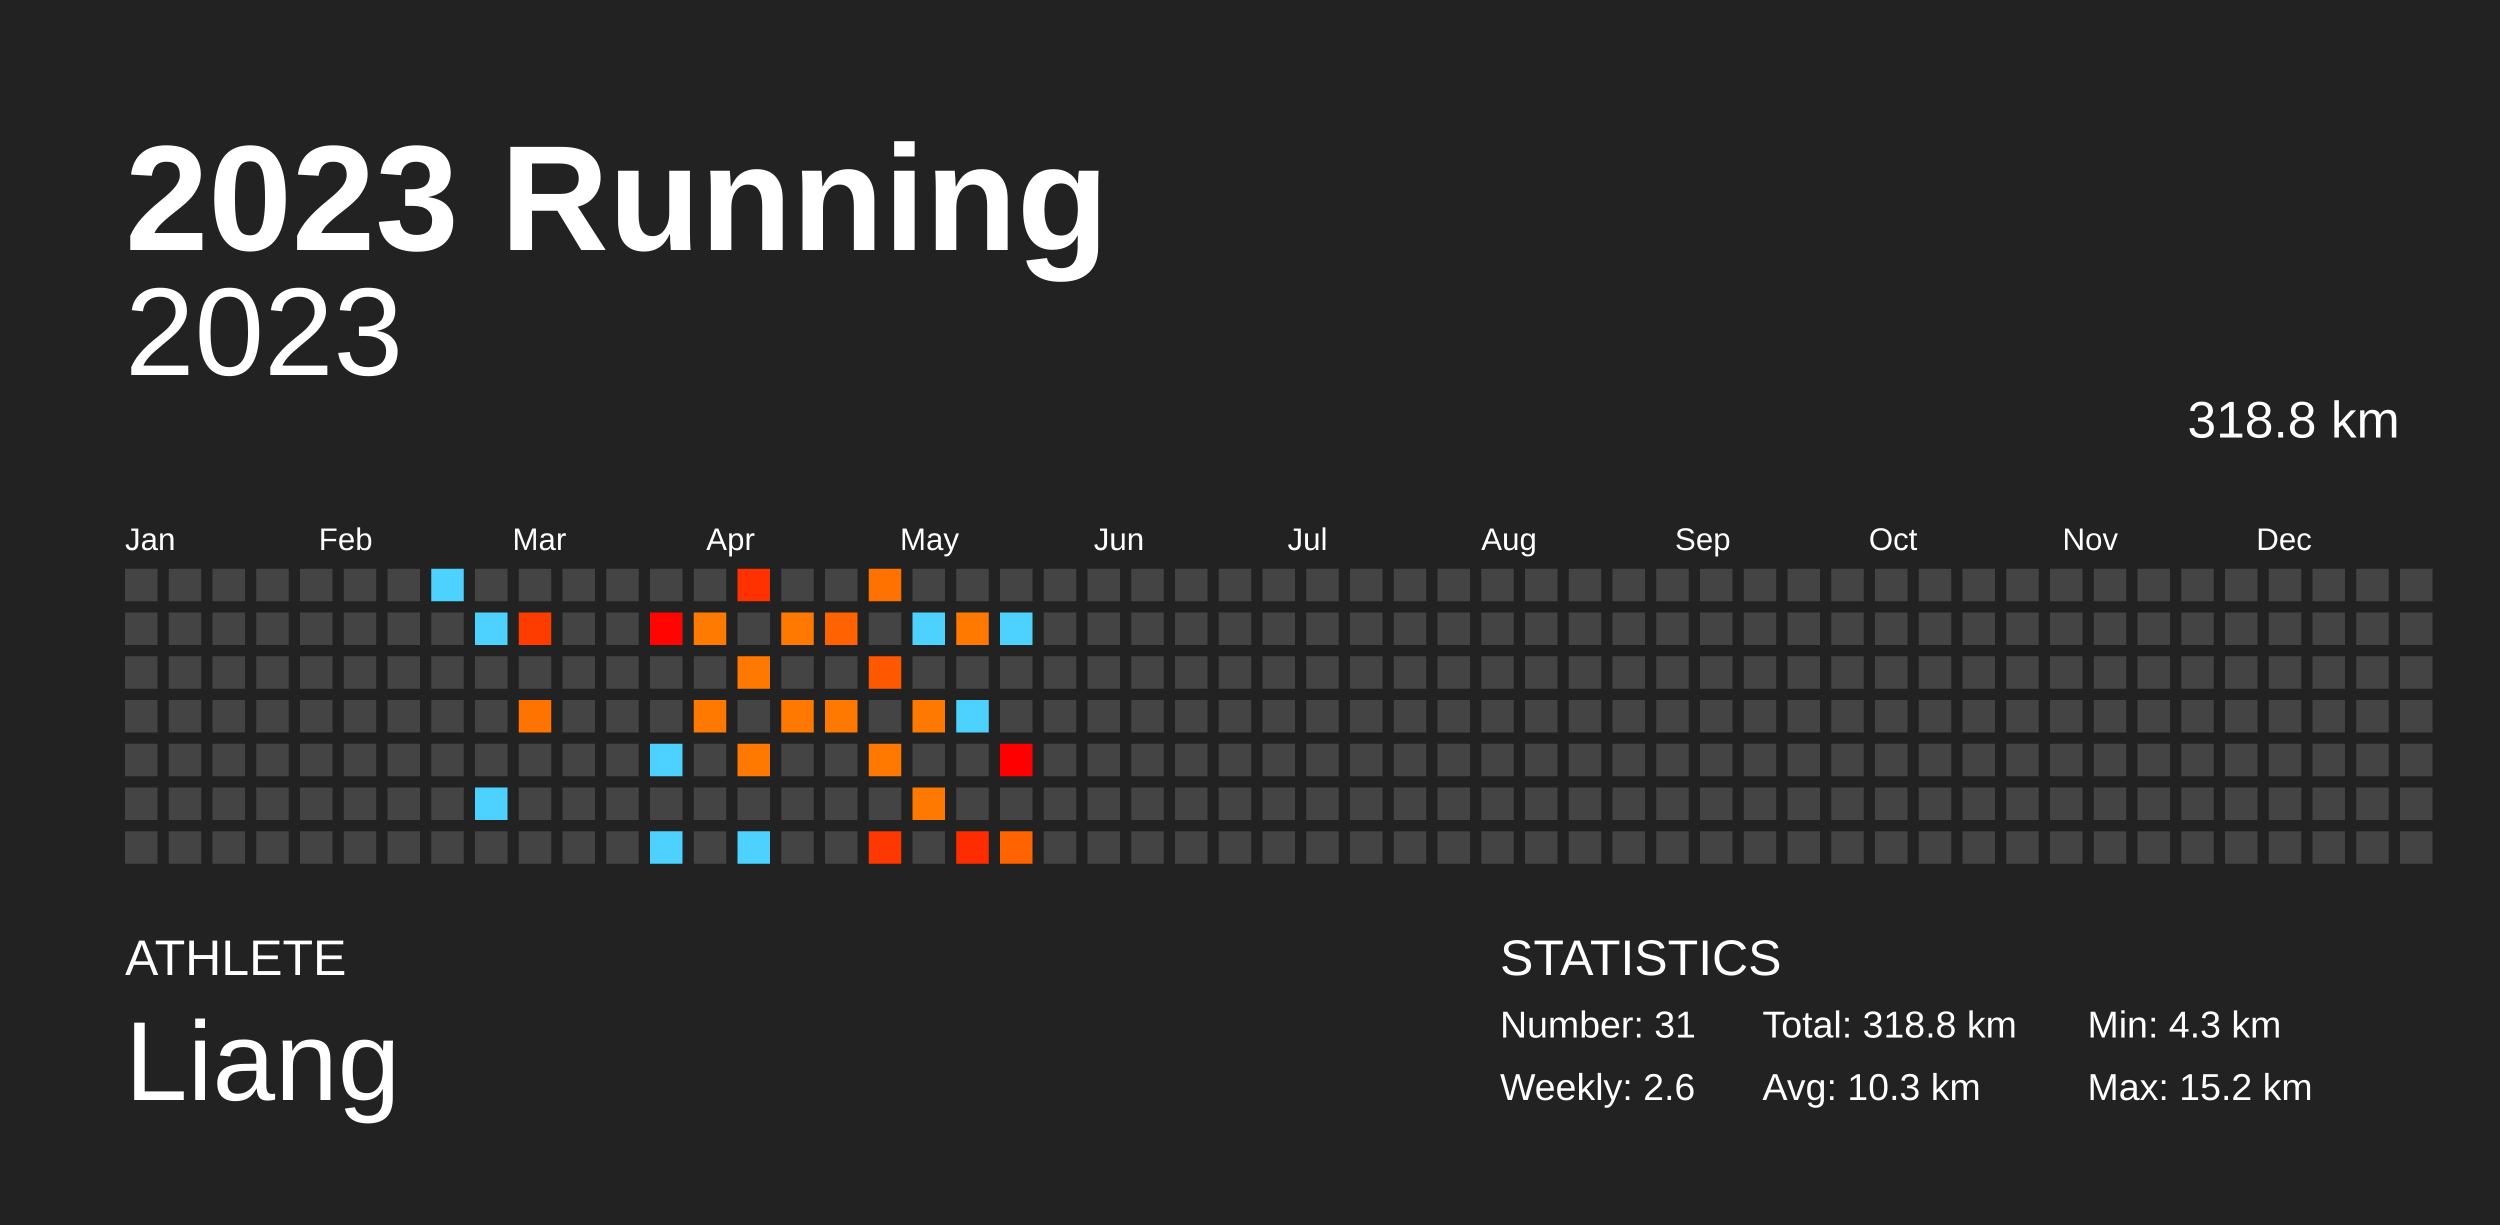
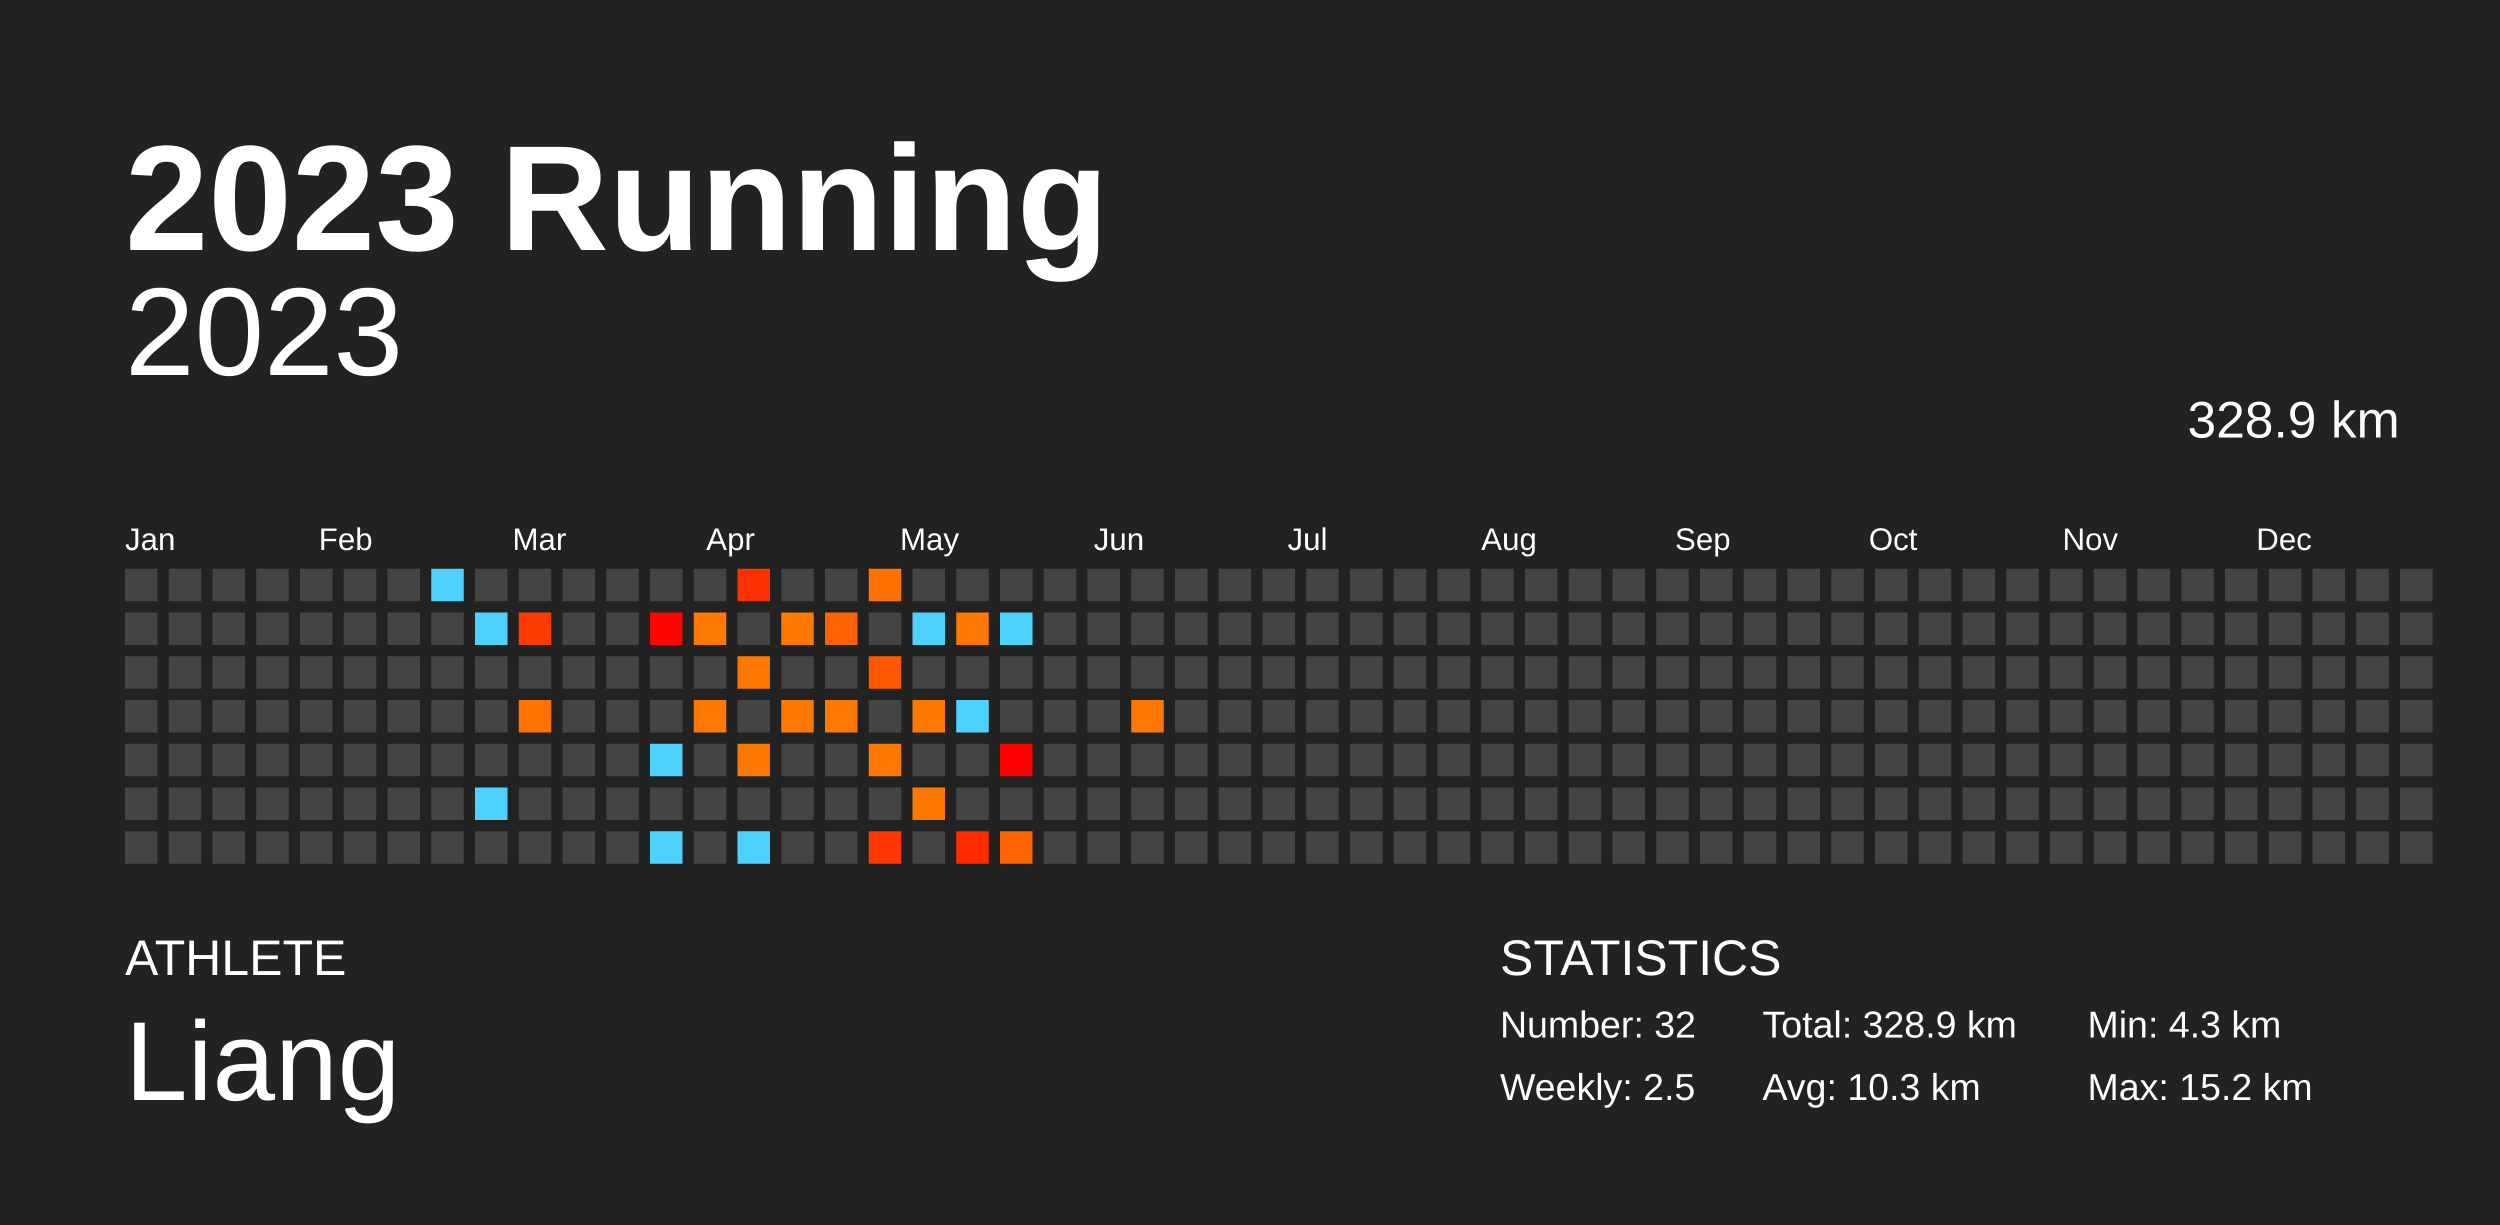
<svg xmlns="http://www.w3.org/2000/svg" baseProfile="full" height="98mm" version="1.1" viewBox="0,0,200,98" width="200mm">
  <defs />
  <rect fill="#222222" height="98" width="200" x="0" y="0" />
  <text fill="#FFFFFF" style="font-size:12px; font-family:Arial; font-weight:bold;" x="10" y="20">2023 Running</text>
  <text fill="#FFFFFF" style="font-size:4px; font-family:Arial" x="10" y="78">ATHLETE</text>
  <text fill="#FFFFFF" style="font-size:9px; font-family:Arial" x="10" y="88">Liang</text>
  <text fill="#FFFFFF" style="font-size:4px; font-family:Arial" x="120" y="78">STATISTICS</text>
-   <text fill="#FFFFFF" style="font-size:3px; font-family:Arial" x="120" y="83">Number: 31</text>
-   <text fill="#FFFFFF" style="font-size:3px; font-family:Arial" x="120" y="88">Weekly: 2.6</text>
-   <text fill="#FFFFFF" style="font-size:3px; font-family:Arial" x="141" y="83">Total: 318.8 km</text>
+   <text fill="#FFFFFF" style="font-size:3px; font-family:Arial" x="120" y="83">Number: 32</text>
+   <text fill="#FFFFFF" style="font-size:3px; font-family:Arial" x="120" y="88">Weekly: 2.5</text>
+   <text fill="#FFFFFF" style="font-size:3px; font-family:Arial" x="141" y="83">Total: 328.9 km</text>
  <text fill="#FFFFFF" style="font-size:3px; font-family:Arial" x="141" y="88">Avg: 10.3 km</text>
  <text fill="#FFFFFF" style="font-size:3px; font-family:Arial" x="167" y="83">Min: 4.3 km</text>
  <text fill="#FFFFFF" style="font-size:3px; font-family:Arial" x="167" y="88">Max: 15.2 km</text>
  <text alignment-baseline="hanging" fill="#FFFFFF" style="font-size:10.0px; font-family:Arial;" x="10" y="30">2023</text>
-   <text alignment-baseline="hanging" fill="#FFFFFF" style="font-size:4.125px; font-family:Arial;" x="175" y="35">318.8 km</text>
+   <text alignment-baseline="hanging" fill="#FFFFFF" style="font-size:4.125px; font-family:Arial;" x="175" y="35">328.9 km</text>
  <text fill="#FFFFFF" style="font-size:2.5px; font-family:Arial" x="10.0" y="44">Jan</text>
  <text fill="#FFFFFF" style="font-size:2.5px; font-family:Arial" x="25.5" y="44">Feb</text>
  <text fill="#FFFFFF" style="font-size:2.5px; font-family:Arial" x="41.0" y="44">Mar</text>
  <text fill="#FFFFFF" style="font-size:2.5px; font-family:Arial" x="56.5" y="44">Apr</text>
  <text fill="#FFFFFF" style="font-size:2.5px; font-family:Arial" x="72.0" y="44">May</text>
  <text fill="#FFFFFF" style="font-size:2.5px; font-family:Arial" x="87.5" y="44">Jun</text>
  <text fill="#FFFFFF" style="font-size:2.5px; font-family:Arial" x="103.0" y="44">Jul</text>
  <text fill="#FFFFFF" style="font-size:2.5px; font-family:Arial" x="118.5" y="44">Aug</text>
  <text fill="#FFFFFF" style="font-size:2.5px; font-family:Arial" x="134.0" y="44">Sep</text>
  <text fill="#FFFFFF" style="font-size:2.5px; font-family:Arial" x="149.5" y="44">Oct</text>
  <text fill="#FFFFFF" style="font-size:2.5px; font-family:Arial" x="165.0" y="44">Nov</text>
  <text fill="#FFFFFF" style="font-size:2.5px; font-family:Arial" x="180.5" y="44">Dec</text>
  <rect fill="#444444" height="2.6" width="2.6" x="10.0" y="45.5" />
  <rect fill="#444444" height="2.6" width="2.6" x="10.0" y="49.0" />
  <rect fill="#444444" height="2.6" width="2.6" x="10.0" y="52.5" />
  <rect fill="#444444" height="2.6" width="2.6" x="10.0" y="56.0" />
  <rect fill="#444444" height="2.6" width="2.6" x="10.0" y="59.5" />
  <rect fill="#444444" height="2.6" width="2.6" x="10.0" y="63.0" />
  <rect fill="#444444" height="2.6" width="2.6" x="10.0" y="66.5" />
  <rect fill="#444444" height="2.6" width="2.6" x="13.5" y="45.5" />
  <rect fill="#444444" height="2.6" width="2.6" x="13.5" y="49.0" />
  <rect fill="#444444" height="2.6" width="2.6" x="13.5" y="52.5" />
  <rect fill="#444444" height="2.6" width="2.6" x="13.5" y="56.0" />
  <rect fill="#444444" height="2.6" width="2.6" x="13.5" y="59.5" />
  <rect fill="#444444" height="2.6" width="2.6" x="13.5" y="63.0" />
  <rect fill="#444444" height="2.6" width="2.6" x="13.5" y="66.5" />
  <rect fill="#444444" height="2.6" width="2.6" x="17.0" y="45.5" />
  <rect fill="#444444" height="2.6" width="2.6" x="17.0" y="49.0" />
  <rect fill="#444444" height="2.6" width="2.6" x="17.0" y="52.5" />
  <rect fill="#444444" height="2.6" width="2.6" x="17.0" y="56.0" />
  <rect fill="#444444" height="2.6" width="2.6" x="17.0" y="59.5" />
  <rect fill="#444444" height="2.6" width="2.6" x="17.0" y="63.0" />
  <rect fill="#444444" height="2.6" width="2.6" x="17.0" y="66.5" />
  <rect fill="#444444" height="2.6" width="2.6" x="20.5" y="45.5" />
  <rect fill="#444444" height="2.6" width="2.6" x="20.5" y="49.0" />
  <rect fill="#444444" height="2.6" width="2.6" x="20.5" y="52.5" />
  <rect fill="#444444" height="2.6" width="2.6" x="20.5" y="56.0" />
  <rect fill="#444444" height="2.6" width="2.6" x="20.5" y="59.5" />
  <rect fill="#444444" height="2.6" width="2.6" x="20.5" y="63.0" />
  <rect fill="#444444" height="2.6" width="2.6" x="20.5" y="66.5" />
  <rect fill="#444444" height="2.6" width="2.6" x="24.0" y="45.5" />
  <rect fill="#444444" height="2.6" width="2.6" x="24.0" y="49.0" />
  <rect fill="#444444" height="2.6" width="2.6" x="24.0" y="52.5" />
  <rect fill="#444444" height="2.6" width="2.6" x="24.0" y="56.0" />
  <rect fill="#444444" height="2.6" width="2.6" x="24.0" y="59.5" />
  <rect fill="#444444" height="2.6" width="2.6" x="24.0" y="63.0" />
  <rect fill="#444444" height="2.6" width="2.6" x="24.0" y="66.5" />
  <rect fill="#444444" height="2.6" width="2.6" x="27.5" y="45.5" />
  <rect fill="#444444" height="2.6" width="2.6" x="27.5" y="49.0" />
  <rect fill="#444444" height="2.6" width="2.6" x="27.5" y="52.5" />
  <rect fill="#444444" height="2.6" width="2.6" x="27.5" y="56.0" />
  <rect fill="#444444" height="2.6" width="2.6" x="27.5" y="59.5" />
  <rect fill="#444444" height="2.6" width="2.6" x="27.5" y="63.0" />
  <rect fill="#444444" height="2.6" width="2.6" x="27.5" y="66.5" />
  <rect fill="#444444" height="2.6" width="2.6" x="31.0" y="45.5" />
  <rect fill="#444444" height="2.6" width="2.6" x="31.0" y="49.0" />
  <rect fill="#444444" height="2.6" width="2.6" x="31.0" y="52.5" />
  <rect fill="#444444" height="2.6" width="2.6" x="31.0" y="56.0" />
  <rect fill="#444444" height="2.6" width="2.6" x="31.0" y="59.5" />
  <rect fill="#444444" height="2.6" width="2.6" x="31.0" y="63.0" />
  <rect fill="#444444" height="2.6" width="2.6" x="31.0" y="66.5" />
  <rect fill="#4dd2ff" height="2.6" width="2.6" x="34.5" y="45.5" />
  <rect fill="#444444" height="2.6" width="2.6" x="34.5" y="49.0" />
  <rect fill="#444444" height="2.6" width="2.6" x="34.5" y="52.5" />
  <rect fill="#444444" height="2.6" width="2.6" x="34.5" y="56.0" />
  <rect fill="#444444" height="2.6" width="2.6" x="34.5" y="59.5" />
  <rect fill="#444444" height="2.6" width="2.6" x="34.5" y="63.0" />
  <rect fill="#444444" height="2.6" width="2.6" x="34.5" y="66.5" />
  <rect fill="#444444" height="2.6" width="2.6" x="38.0" y="45.5" />
  <rect fill="#4dd2ff" height="2.6" width="2.6" x="38.0" y="49.0" />
  <rect fill="#444444" height="2.6" width="2.6" x="38.0" y="52.5" />
  <rect fill="#444444" height="2.6" width="2.6" x="38.0" y="56.0" />
  <rect fill="#444444" height="2.6" width="2.6" x="38.0" y="59.5" />
  <rect fill="#4dd2ff" height="2.6" width="2.6" x="38.0" y="63.0" />
  <rect fill="#444444" height="2.6" width="2.6" x="38.0" y="66.5" />
  <rect fill="#444444" height="2.6" width="2.6" x="41.5" y="45.5" />
  <rect fill="#ff3c00" height="2.6" width="2.6" x="41.5" y="49.0" />
  <rect fill="#444444" height="2.6" width="2.6" x="41.5" y="52.5" />
  <rect fill="#ff7300" height="2.6" width="2.6" x="41.5" y="56.0" />
  <rect fill="#444444" height="2.6" width="2.6" x="41.5" y="59.5" />
  <rect fill="#444444" height="2.6" width="2.6" x="41.5" y="63.0" />
  <rect fill="#444444" height="2.6" width="2.6" x="41.5" y="66.5" />
  <rect fill="#444444" height="2.6" width="2.6" x="45.0" y="45.5" />
  <rect fill="#444444" height="2.6" width="2.6" x="45.0" y="49.0" />
  <rect fill="#444444" height="2.6" width="2.6" x="45.0" y="52.5" />
  <rect fill="#444444" height="2.6" width="2.6" x="45.0" y="56.0" />
  <rect fill="#444444" height="2.6" width="2.6" x="45.0" y="59.5" />
  <rect fill="#444444" height="2.6" width="2.6" x="45.0" y="63.0" />
  <rect fill="#444444" height="2.6" width="2.6" x="45.0" y="66.5" />
  <rect fill="#444444" height="2.6" width="2.6" x="48.5" y="45.5" />
  <rect fill="#444444" height="2.6" width="2.6" x="48.5" y="49.0" />
  <rect fill="#444444" height="2.6" width="2.6" x="48.5" y="52.5" />
  <rect fill="#444444" height="2.6" width="2.6" x="48.5" y="56.0" />
  <rect fill="#444444" height="2.6" width="2.6" x="48.5" y="59.5" />
  <rect fill="#444444" height="2.6" width="2.6" x="48.5" y="63.0" />
  <rect fill="#444444" height="2.6" width="2.6" x="48.5" y="66.5" />
  <rect fill="#444444" height="2.6" width="2.6" x="52.0" y="45.5" />
  <rect fill="#ff0400" height="2.6" width="2.6" x="52.0" y="49.0" />
  <rect fill="#444444" height="2.6" width="2.6" x="52.0" y="52.5" />
  <rect fill="#444444" height="2.6" width="2.6" x="52.0" y="56.0" />
  <rect fill="#4dd2ff" height="2.6" width="2.6" x="52.0" y="59.5" />
  <rect fill="#444444" height="2.6" width="2.6" x="52.0" y="63.0" />
  <rect fill="#4dd2ff" height="2.6" width="2.6" x="52.0" y="66.5" />
  <rect fill="#444444" height="2.6" width="2.6" x="55.5" y="45.5" />
  <rect fill="#ff7a00" height="2.6" width="2.6" x="55.5" y="49.0" />
  <rect fill="#444444" height="2.6" width="2.6" x="55.5" y="52.5" />
  <rect fill="#ff7900" height="2.6" width="2.6" x="55.5" y="56.0" />
  <rect fill="#444444" height="2.6" width="2.6" x="55.5" y="59.5" />
  <rect fill="#444444" height="2.6" width="2.6" x="55.5" y="63.0" />
  <rect fill="#444444" height="2.6" width="2.6" x="55.5" y="66.5" />
  <rect fill="#ff3100" height="2.6" width="2.6" x="59.0" y="45.5" />
  <rect fill="#444444" height="2.6" width="2.6" x="59.0" y="49.0" />
  <rect fill="#ff7900" height="2.6" width="2.6" x="59.0" y="52.5" />
  <rect fill="#444444" height="2.6" width="2.6" x="59.0" y="56.0" />
  <rect fill="#ff7900" height="2.6" width="2.6" x="59.0" y="59.5" />
  <rect fill="#444444" height="2.6" width="2.6" x="59.0" y="63.0" />
  <rect fill="#4dd2ff" height="2.6" width="2.6" x="59.0" y="66.5" />
  <rect fill="#444444" height="2.6" width="2.6" x="62.5" y="45.5" />
  <rect fill="#ff7900" height="2.6" width="2.6" x="62.5" y="49.0" />
  <rect fill="#444444" height="2.6" width="2.6" x="62.5" y="52.5" />
  <rect fill="#ff7800" height="2.6" width="2.6" x="62.5" y="56.0" />
  <rect fill="#444444" height="2.6" width="2.6" x="62.5" y="59.5" />
  <rect fill="#444444" height="2.6" width="2.6" x="62.5" y="63.0" />
  <rect fill="#444444" height="2.6" width="2.6" x="62.5" y="66.5" />
  <rect fill="#444444" height="2.6" width="2.6" x="66.0" y="45.5" />
  <rect fill="#ff6200" height="2.6" width="2.6" x="66.0" y="49.0" />
  <rect fill="#444444" height="2.6" width="2.6" x="66.0" y="52.5" />
  <rect fill="#ff7900" height="2.6" width="2.6" x="66.0" y="56.0" />
  <rect fill="#444444" height="2.6" width="2.6" x="66.0" y="59.5" />
  <rect fill="#444444" height="2.6" width="2.6" x="66.0" y="63.0" />
  <rect fill="#444444" height="2.6" width="2.6" x="66.0" y="66.5" />
  <rect fill="#ff7200" height="2.6" width="2.6" x="69.5" y="45.5" />
  <rect fill="#444444" height="2.6" width="2.6" x="69.5" y="49.0" />
  <rect fill="#ff5800" height="2.6" width="2.6" x="69.5" y="52.5" />
  <rect fill="#444444" height="2.6" width="2.6" x="69.5" y="56.0" />
  <rect fill="#ff7800" height="2.6" width="2.6" x="69.5" y="59.5" />
  <rect fill="#444444" height="2.6" width="2.6" x="69.5" y="63.0" />
  <rect fill="#ff3700" height="2.6" width="2.6" x="69.5" y="66.5" />
  <rect fill="#444444" height="2.6" width="2.6" x="73.0" y="45.5" />
  <rect fill="#4dd2ff" height="2.6" width="2.6" x="73.0" y="49.0" />
  <rect fill="#444444" height="2.6" width="2.6" x="73.0" y="52.5" />
  <rect fill="#ff7900" height="2.6" width="2.6" x="73.0" y="56.0" />
  <rect fill="#444444" height="2.6" width="2.6" x="73.0" y="59.5" />
  <rect fill="#ff7900" height="2.6" width="2.6" x="73.0" y="63.0" />
  <rect fill="#444444" height="2.6" width="2.6" x="73.0" y="66.5" />
  <rect fill="#444444" height="2.6" width="2.6" x="76.5" y="45.5" />
  <rect fill="#ff7800" height="2.6" width="2.6" x="76.5" y="49.0" />
  <rect fill="#444444" height="2.6" width="2.6" x="76.5" y="52.5" />
  <rect fill="#4dd2ff" height="2.6" width="2.6" x="76.5" y="56.0" />
  <rect fill="#444444" height="2.6" width="2.6" x="76.5" y="59.5" />
  <rect fill="#444444" height="2.6" width="2.6" x="76.5" y="63.0" />
  <rect fill="#ff2c00" height="2.6" width="2.6" x="76.5" y="66.5" />
  <rect fill="#444444" height="2.6" width="2.6" x="80.0" y="45.5" />
  <rect fill="#4dd2ff" height="2.6" width="2.6" x="80.0" y="49.0" />
  <rect fill="#444444" height="2.6" width="2.6" x="80.0" y="52.5" />
  <rect fill="#444444" height="2.6" width="2.6" x="80.0" y="56.0" />
  <rect fill="#ff0000" height="2.6" width="2.6" x="80.0" y="59.5" />
  <rect fill="#444444" height="2.6" width="2.6" x="80.0" y="63.0" />
  <rect fill="#ff6400" height="2.6" width="2.6" x="80.0" y="66.5" />
  <rect fill="#444444" height="2.6" width="2.6" x="83.5" y="45.5" />
  <rect fill="#444444" height="2.6" width="2.6" x="83.5" y="49.0" />
  <rect fill="#444444" height="2.6" width="2.6" x="83.5" y="52.5" />
  <rect fill="#444444" height="2.6" width="2.6" x="83.5" y="56.0" />
  <rect fill="#444444" height="2.6" width="2.6" x="83.5" y="59.5" />
  <rect fill="#444444" height="2.6" width="2.6" x="83.5" y="63.0" />
  <rect fill="#444444" height="2.6" width="2.6" x="83.5" y="66.5" />
  <rect fill="#444444" height="2.6" width="2.6" x="87.0" y="45.5" />
  <rect fill="#444444" height="2.6" width="2.6" x="87.0" y="49.0" />
  <rect fill="#444444" height="2.6" width="2.6" x="87.0" y="52.5" />
  <rect fill="#444444" height="2.6" width="2.6" x="87.0" y="56.0" />
  <rect fill="#444444" height="2.6" width="2.6" x="87.0" y="59.5" />
  <rect fill="#444444" height="2.6" width="2.6" x="87.0" y="63.0" />
  <rect fill="#444444" height="2.6" width="2.6" x="87.0" y="66.5" />
  <rect fill="#444444" height="2.6" width="2.6" x="90.5" y="45.5" />
  <rect fill="#444444" height="2.6" width="2.6" x="90.5" y="49.0" />
  <rect fill="#444444" height="2.6" width="2.6" x="90.5" y="52.5" />
-   <rect fill="#444444" height="2.6" width="2.6" x="90.5" y="56.0" />
+   <rect fill="#ff7700" height="2.6" width="2.6" x="90.5" y="56.0" />
  <rect fill="#444444" height="2.6" width="2.6" x="90.5" y="59.5" />
  <rect fill="#444444" height="2.6" width="2.6" x="90.5" y="63.0" />
  <rect fill="#444444" height="2.6" width="2.6" x="90.5" y="66.5" />
  <rect fill="#444444" height="2.6" width="2.6" x="94.0" y="45.5" />
  <rect fill="#444444" height="2.6" width="2.6" x="94.0" y="49.0" />
  <rect fill="#444444" height="2.6" width="2.6" x="94.0" y="52.5" />
  <rect fill="#444444" height="2.6" width="2.6" x="94.0" y="56.0" />
  <rect fill="#444444" height="2.6" width="2.6" x="94.0" y="59.5" />
  <rect fill="#444444" height="2.6" width="2.6" x="94.0" y="63.0" />
  <rect fill="#444444" height="2.6" width="2.6" x="94.0" y="66.5" />
  <rect fill="#444444" height="2.6" width="2.6" x="97.5" y="45.5" />
  <rect fill="#444444" height="2.6" width="2.6" x="97.5" y="49.0" />
  <rect fill="#444444" height="2.6" width="2.6" x="97.5" y="52.5" />
  <rect fill="#444444" height="2.6" width="2.6" x="97.5" y="56.0" />
  <rect fill="#444444" height="2.6" width="2.6" x="97.5" y="59.5" />
  <rect fill="#444444" height="2.6" width="2.6" x="97.5" y="63.0" />
  <rect fill="#444444" height="2.6" width="2.6" x="97.5" y="66.5" />
  <rect fill="#444444" height="2.6" width="2.6" x="101.0" y="45.5" />
  <rect fill="#444444" height="2.6" width="2.6" x="101.0" y="49.0" />
  <rect fill="#444444" height="2.6" width="2.6" x="101.0" y="52.5" />
  <rect fill="#444444" height="2.6" width="2.6" x="101.0" y="56.0" />
  <rect fill="#444444" height="2.6" width="2.6" x="101.0" y="59.5" />
  <rect fill="#444444" height="2.6" width="2.6" x="101.0" y="63.0" />
  <rect fill="#444444" height="2.6" width="2.6" x="101.0" y="66.5" />
  <rect fill="#444444" height="2.6" width="2.6" x="104.5" y="45.5" />
  <rect fill="#444444" height="2.6" width="2.6" x="104.5" y="49.0" />
  <rect fill="#444444" height="2.6" width="2.6" x="104.5" y="52.5" />
  <rect fill="#444444" height="2.6" width="2.6" x="104.5" y="56.0" />
  <rect fill="#444444" height="2.6" width="2.6" x="104.5" y="59.5" />
  <rect fill="#444444" height="2.6" width="2.6" x="104.5" y="63.0" />
  <rect fill="#444444" height="2.6" width="2.6" x="104.5" y="66.5" />
  <rect fill="#444444" height="2.6" width="2.6" x="108.0" y="45.5" />
  <rect fill="#444444" height="2.6" width="2.6" x="108.0" y="49.0" />
  <rect fill="#444444" height="2.6" width="2.6" x="108.0" y="52.5" />
  <rect fill="#444444" height="2.6" width="2.6" x="108.0" y="56.0" />
  <rect fill="#444444" height="2.6" width="2.6" x="108.0" y="59.5" />
  <rect fill="#444444" height="2.6" width="2.6" x="108.0" y="63.0" />
  <rect fill="#444444" height="2.6" width="2.6" x="108.0" y="66.5" />
  <rect fill="#444444" height="2.6" width="2.6" x="111.5" y="45.5" />
  <rect fill="#444444" height="2.6" width="2.6" x="111.5" y="49.0" />
  <rect fill="#444444" height="2.6" width="2.6" x="111.5" y="52.5" />
  <rect fill="#444444" height="2.6" width="2.6" x="111.5" y="56.0" />
  <rect fill="#444444" height="2.6" width="2.6" x="111.5" y="59.5" />
  <rect fill="#444444" height="2.6" width="2.6" x="111.5" y="63.0" />
  <rect fill="#444444" height="2.6" width="2.6" x="111.5" y="66.5" />
  <rect fill="#444444" height="2.6" width="2.6" x="115.0" y="45.5" />
  <rect fill="#444444" height="2.6" width="2.6" x="115.0" y="49.0" />
  <rect fill="#444444" height="2.6" width="2.6" x="115.0" y="52.5" />
  <rect fill="#444444" height="2.6" width="2.6" x="115.0" y="56.0" />
  <rect fill="#444444" height="2.6" width="2.6" x="115.0" y="59.5" />
  <rect fill="#444444" height="2.6" width="2.6" x="115.0" y="63.0" />
  <rect fill="#444444" height="2.6" width="2.6" x="115.0" y="66.5" />
  <rect fill="#444444" height="2.6" width="2.6" x="118.5" y="45.5" />
  <rect fill="#444444" height="2.6" width="2.6" x="118.5" y="49.0" />
  <rect fill="#444444" height="2.6" width="2.6" x="118.5" y="52.5" />
  <rect fill="#444444" height="2.6" width="2.6" x="118.5" y="56.0" />
  <rect fill="#444444" height="2.6" width="2.6" x="118.5" y="59.5" />
  <rect fill="#444444" height="2.6" width="2.6" x="118.5" y="63.0" />
  <rect fill="#444444" height="2.6" width="2.6" x="118.5" y="66.5" />
  <rect fill="#444444" height="2.6" width="2.6" x="122.0" y="45.5" />
  <rect fill="#444444" height="2.6" width="2.6" x="122.0" y="49.0" />
  <rect fill="#444444" height="2.6" width="2.6" x="122.0" y="52.5" />
  <rect fill="#444444" height="2.6" width="2.6" x="122.0" y="56.0" />
  <rect fill="#444444" height="2.6" width="2.6" x="122.0" y="59.5" />
  <rect fill="#444444" height="2.6" width="2.6" x="122.0" y="63.0" />
  <rect fill="#444444" height="2.6" width="2.6" x="122.0" y="66.5" />
  <rect fill="#444444" height="2.6" width="2.6" x="125.5" y="45.5" />
  <rect fill="#444444" height="2.6" width="2.6" x="125.5" y="49.0" />
  <rect fill="#444444" height="2.6" width="2.6" x="125.5" y="52.5" />
  <rect fill="#444444" height="2.6" width="2.6" x="125.5" y="56.0" />
  <rect fill="#444444" height="2.6" width="2.6" x="125.5" y="59.5" />
  <rect fill="#444444" height="2.6" width="2.6" x="125.5" y="63.0" />
  <rect fill="#444444" height="2.6" width="2.6" x="125.5" y="66.5" />
  <rect fill="#444444" height="2.6" width="2.6" x="129.0" y="45.5" />
  <rect fill="#444444" height="2.6" width="2.6" x="129.0" y="49.0" />
  <rect fill="#444444" height="2.6" width="2.6" x="129.0" y="52.5" />
  <rect fill="#444444" height="2.6" width="2.6" x="129.0" y="56.0" />
  <rect fill="#444444" height="2.6" width="2.6" x="129.0" y="59.5" />
  <rect fill="#444444" height="2.6" width="2.6" x="129.0" y="63.0" />
  <rect fill="#444444" height="2.6" width="2.6" x="129.0" y="66.5" />
  <rect fill="#444444" height="2.6" width="2.6" x="132.5" y="45.5" />
  <rect fill="#444444" height="2.6" width="2.6" x="132.5" y="49.0" />
  <rect fill="#444444" height="2.6" width="2.6" x="132.5" y="52.5" />
  <rect fill="#444444" height="2.6" width="2.6" x="132.5" y="56.0" />
  <rect fill="#444444" height="2.6" width="2.6" x="132.5" y="59.5" />
  <rect fill="#444444" height="2.6" width="2.6" x="132.5" y="63.0" />
  <rect fill="#444444" height="2.6" width="2.6" x="132.5" y="66.5" />
  <rect fill="#444444" height="2.6" width="2.6" x="136.0" y="45.5" />
  <rect fill="#444444" height="2.6" width="2.6" x="136.0" y="49.0" />
  <rect fill="#444444" height="2.6" width="2.6" x="136.0" y="52.5" />
  <rect fill="#444444" height="2.6" width="2.6" x="136.0" y="56.0" />
  <rect fill="#444444" height="2.6" width="2.6" x="136.0" y="59.5" />
  <rect fill="#444444" height="2.6" width="2.6" x="136.0" y="63.0" />
  <rect fill="#444444" height="2.6" width="2.6" x="136.0" y="66.5" />
  <rect fill="#444444" height="2.6" width="2.6" x="139.5" y="45.5" />
  <rect fill="#444444" height="2.6" width="2.6" x="139.5" y="49.0" />
  <rect fill="#444444" height="2.6" width="2.6" x="139.5" y="52.5" />
  <rect fill="#444444" height="2.6" width="2.6" x="139.5" y="56.0" />
  <rect fill="#444444" height="2.6" width="2.6" x="139.5" y="59.5" />
  <rect fill="#444444" height="2.6" width="2.6" x="139.5" y="63.0" />
  <rect fill="#444444" height="2.6" width="2.6" x="139.5" y="66.5" />
  <rect fill="#444444" height="2.6" width="2.6" x="143.0" y="45.5" />
  <rect fill="#444444" height="2.6" width="2.6" x="143.0" y="49.0" />
  <rect fill="#444444" height="2.6" width="2.6" x="143.0" y="52.5" />
  <rect fill="#444444" height="2.6" width="2.6" x="143.0" y="56.0" />
  <rect fill="#444444" height="2.6" width="2.6" x="143.0" y="59.5" />
  <rect fill="#444444" height="2.6" width="2.6" x="143.0" y="63.0" />
  <rect fill="#444444" height="2.6" width="2.6" x="143.0" y="66.5" />
  <rect fill="#444444" height="2.6" width="2.6" x="146.5" y="45.5" />
  <rect fill="#444444" height="2.6" width="2.6" x="146.5" y="49.0" />
  <rect fill="#444444" height="2.6" width="2.6" x="146.5" y="52.5" />
  <rect fill="#444444" height="2.6" width="2.6" x="146.5" y="56.0" />
  <rect fill="#444444" height="2.6" width="2.6" x="146.5" y="59.5" />
  <rect fill="#444444" height="2.6" width="2.6" x="146.5" y="63.0" />
  <rect fill="#444444" height="2.6" width="2.6" x="146.5" y="66.5" />
  <rect fill="#444444" height="2.6" width="2.6" x="150.0" y="45.5" />
  <rect fill="#444444" height="2.6" width="2.6" x="150.0" y="49.0" />
  <rect fill="#444444" height="2.6" width="2.6" x="150.0" y="52.5" />
  <rect fill="#444444" height="2.6" width="2.6" x="150.0" y="56.0" />
  <rect fill="#444444" height="2.6" width="2.6" x="150.0" y="59.5" />
  <rect fill="#444444" height="2.6" width="2.6" x="150.0" y="63.0" />
  <rect fill="#444444" height="2.6" width="2.6" x="150.0" y="66.5" />
  <rect fill="#444444" height="2.6" width="2.6" x="153.5" y="45.5" />
  <rect fill="#444444" height="2.6" width="2.6" x="153.5" y="49.0" />
  <rect fill="#444444" height="2.6" width="2.6" x="153.5" y="52.5" />
  <rect fill="#444444" height="2.6" width="2.6" x="153.5" y="56.0" />
  <rect fill="#444444" height="2.6" width="2.6" x="153.5" y="59.5" />
  <rect fill="#444444" height="2.6" width="2.6" x="153.5" y="63.0" />
  <rect fill="#444444" height="2.6" width="2.6" x="153.5" y="66.5" />
  <rect fill="#444444" height="2.6" width="2.6" x="157.0" y="45.5" />
  <rect fill="#444444" height="2.6" width="2.6" x="157.0" y="49.0" />
  <rect fill="#444444" height="2.6" width="2.6" x="157.0" y="52.5" />
  <rect fill="#444444" height="2.6" width="2.6" x="157.0" y="56.0" />
  <rect fill="#444444" height="2.6" width="2.6" x="157.0" y="59.5" />
  <rect fill="#444444" height="2.6" width="2.6" x="157.0" y="63.0" />
  <rect fill="#444444" height="2.6" width="2.6" x="157.0" y="66.5" />
  <rect fill="#444444" height="2.6" width="2.6" x="160.5" y="45.5" />
  <rect fill="#444444" height="2.6" width="2.6" x="160.5" y="49.0" />
  <rect fill="#444444" height="2.6" width="2.6" x="160.5" y="52.5" />
  <rect fill="#444444" height="2.6" width="2.6" x="160.5" y="56.0" />
  <rect fill="#444444" height="2.6" width="2.6" x="160.5" y="59.5" />
  <rect fill="#444444" height="2.6" width="2.6" x="160.5" y="63.0" />
  <rect fill="#444444" height="2.6" width="2.6" x="160.5" y="66.5" />
  <rect fill="#444444" height="2.6" width="2.6" x="164.0" y="45.5" />
  <rect fill="#444444" height="2.6" width="2.6" x="164.0" y="49.0" />
  <rect fill="#444444" height="2.6" width="2.6" x="164.0" y="52.5" />
  <rect fill="#444444" height="2.6" width="2.6" x="164.0" y="56.0" />
  <rect fill="#444444" height="2.6" width="2.6" x="164.0" y="59.5" />
  <rect fill="#444444" height="2.6" width="2.6" x="164.0" y="63.0" />
  <rect fill="#444444" height="2.6" width="2.6" x="164.0" y="66.5" />
  <rect fill="#444444" height="2.6" width="2.6" x="167.5" y="45.5" />
  <rect fill="#444444" height="2.6" width="2.6" x="167.5" y="49.0" />
  <rect fill="#444444" height="2.6" width="2.6" x="167.5" y="52.5" />
  <rect fill="#444444" height="2.6" width="2.6" x="167.5" y="56.0" />
  <rect fill="#444444" height="2.6" width="2.6" x="167.5" y="59.5" />
  <rect fill="#444444" height="2.6" width="2.6" x="167.5" y="63.0" />
  <rect fill="#444444" height="2.6" width="2.6" x="167.5" y="66.5" />
  <rect fill="#444444" height="2.6" width="2.6" x="171.0" y="45.5" />
  <rect fill="#444444" height="2.6" width="2.6" x="171.0" y="49.0" />
  <rect fill="#444444" height="2.6" width="2.6" x="171.0" y="52.5" />
  <rect fill="#444444" height="2.6" width="2.6" x="171.0" y="56.0" />
  <rect fill="#444444" height="2.6" width="2.6" x="171.0" y="59.5" />
  <rect fill="#444444" height="2.6" width="2.6" x="171.0" y="63.0" />
  <rect fill="#444444" height="2.6" width="2.6" x="171.0" y="66.5" />
  <rect fill="#444444" height="2.6" width="2.6" x="174.5" y="45.5" />
  <rect fill="#444444" height="2.6" width="2.6" x="174.5" y="49.0" />
  <rect fill="#444444" height="2.6" width="2.6" x="174.5" y="52.5" />
  <rect fill="#444444" height="2.6" width="2.6" x="174.5" y="56.0" />
  <rect fill="#444444" height="2.6" width="2.6" x="174.5" y="59.5" />
  <rect fill="#444444" height="2.6" width="2.6" x="174.5" y="63.0" />
  <rect fill="#444444" height="2.6" width="2.6" x="174.5" y="66.5" />
  <rect fill="#444444" height="2.6" width="2.6" x="178.0" y="45.5" />
  <rect fill="#444444" height="2.6" width="2.6" x="178.0" y="49.0" />
  <rect fill="#444444" height="2.6" width="2.6" x="178.0" y="52.5" />
  <rect fill="#444444" height="2.6" width="2.6" x="178.0" y="56.0" />
  <rect fill="#444444" height="2.6" width="2.6" x="178.0" y="59.5" />
  <rect fill="#444444" height="2.6" width="2.6" x="178.0" y="63.0" />
  <rect fill="#444444" height="2.6" width="2.6" x="178.0" y="66.5" />
  <rect fill="#444444" height="2.6" width="2.6" x="181.5" y="45.5" />
  <rect fill="#444444" height="2.6" width="2.6" x="181.5" y="49.0" />
  <rect fill="#444444" height="2.6" width="2.6" x="181.5" y="52.5" />
  <rect fill="#444444" height="2.6" width="2.6" x="181.5" y="56.0" />
  <rect fill="#444444" height="2.6" width="2.6" x="181.5" y="59.5" />
  <rect fill="#444444" height="2.6" width="2.6" x="181.5" y="63.0" />
  <rect fill="#444444" height="2.6" width="2.6" x="181.5" y="66.5" />
  <rect fill="#444444" height="2.6" width="2.6" x="185.0" y="45.5" />
  <rect fill="#444444" height="2.6" width="2.6" x="185.0" y="49.0" />
  <rect fill="#444444" height="2.6" width="2.6" x="185.0" y="52.5" />
  <rect fill="#444444" height="2.6" width="2.6" x="185.0" y="56.0" />
  <rect fill="#444444" height="2.6" width="2.6" x="185.0" y="59.5" />
  <rect fill="#444444" height="2.6" width="2.6" x="185.0" y="63.0" />
  <rect fill="#444444" height="2.6" width="2.6" x="185.0" y="66.5" />
  <rect fill="#444444" height="2.6" width="2.6" x="188.5" y="45.5" />
  <rect fill="#444444" height="2.6" width="2.6" x="188.5" y="49.0" />
  <rect fill="#444444" height="2.6" width="2.6" x="188.5" y="52.5" />
  <rect fill="#444444" height="2.6" width="2.6" x="188.5" y="56.0" />
  <rect fill="#444444" height="2.6" width="2.6" x="188.5" y="59.5" />
  <rect fill="#444444" height="2.6" width="2.6" x="188.5" y="63.0" />
  <rect fill="#444444" height="2.6" width="2.6" x="188.5" y="66.5" />
  <rect fill="#444444" height="2.6" width="2.6" x="192.0" y="45.5" />
  <rect fill="#444444" height="2.6" width="2.6" x="192.0" y="49.0" />
  <rect fill="#444444" height="2.6" width="2.6" x="192.0" y="52.5" />
  <rect fill="#444444" height="2.6" width="2.6" x="192.0" y="56.0" />
  <rect fill="#444444" height="2.6" width="2.6" x="192.0" y="59.5" />
  <rect fill="#444444" height="2.6" width="2.6" x="192.0" y="63.0" />
  <rect fill="#444444" height="2.6" width="2.6" x="192.0" y="66.5" />
</svg>
